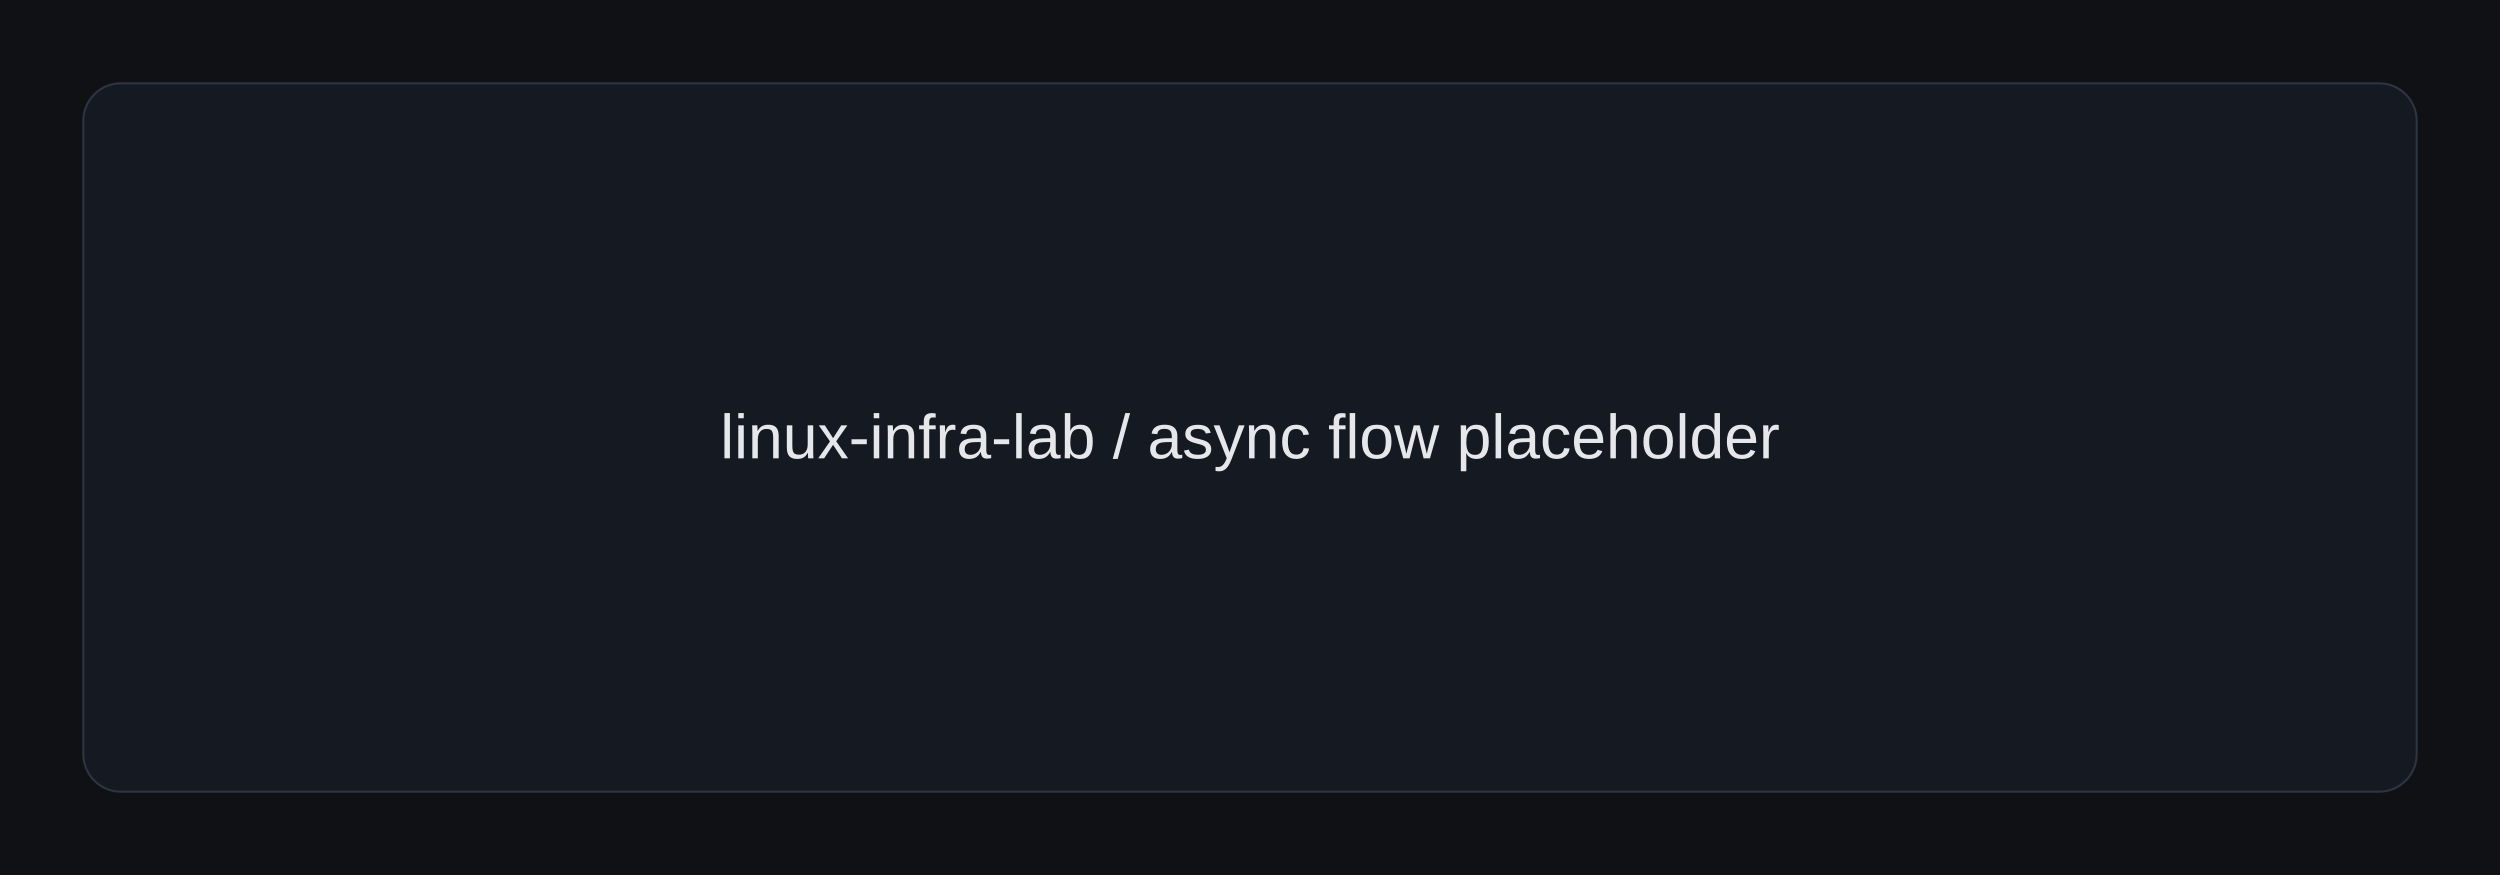
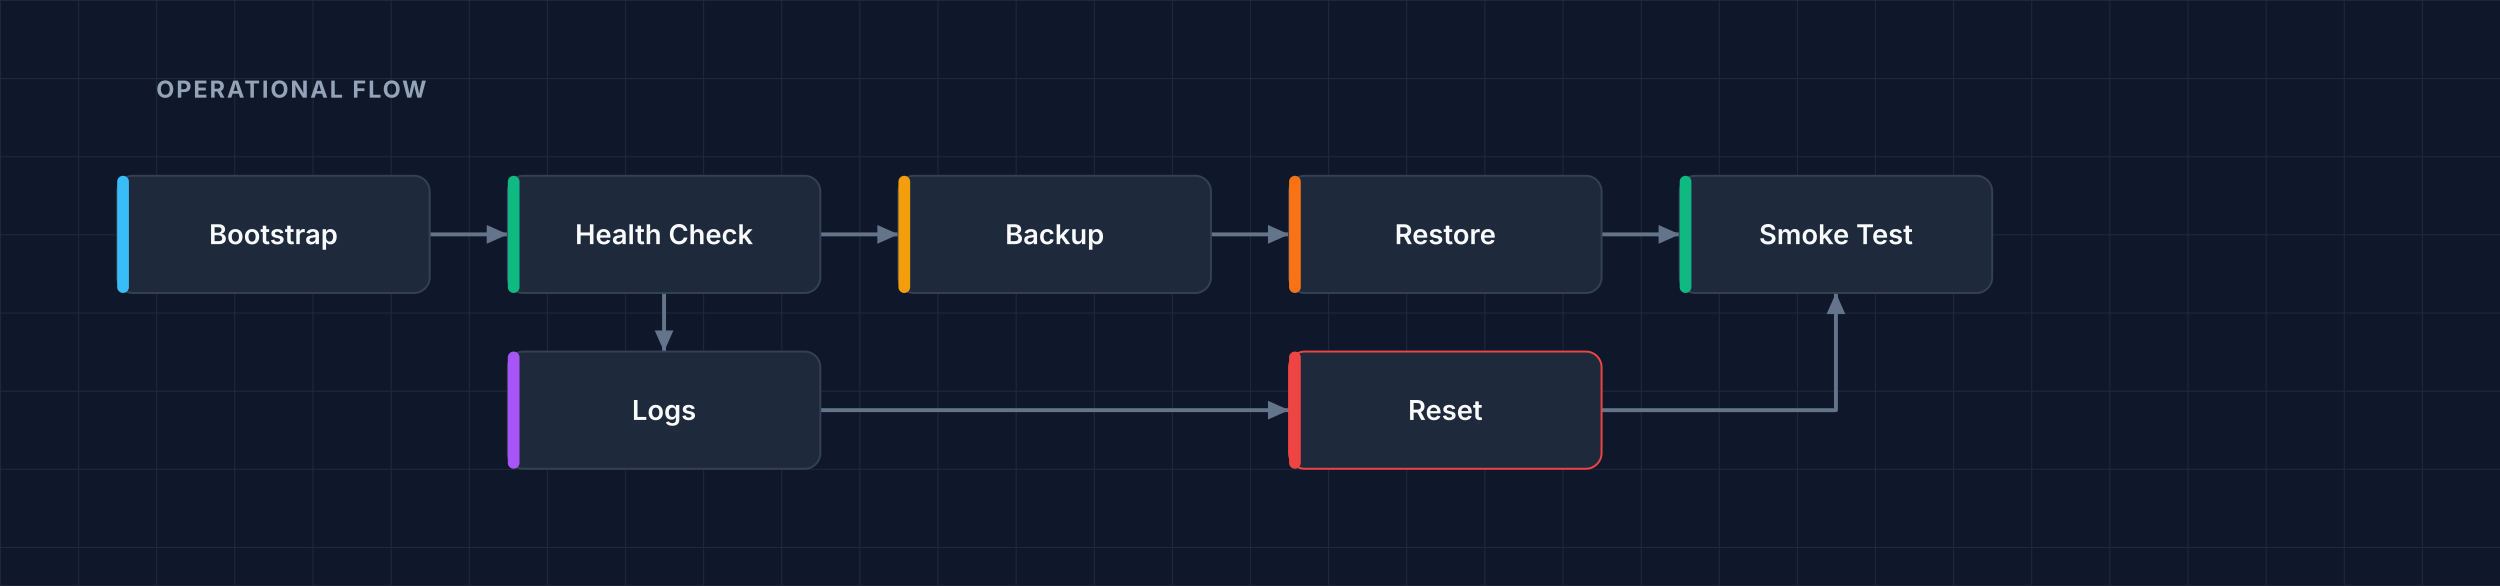
- <svg xmlns="http://www.w3.org/2000/svg" viewBox="0 0 1200 420" role="img" aria-labelledby="title desc">
-   <rect width="1200" height="420" fill="#0f1115" />
-   <rect x="40" y="40" width="1120" height="340" rx="18" fill="#151922" stroke="#2d3442" />
-   <text x="600" y="220" fill="#e5e7eb" font-size="30" text-anchor="middle" font-family="Segoe UI, Arial, sans-serif">linux-infra-lab / async flow placeholder</text>
+ <svg xmlns="http://www.w3.org/2000/svg" viewBox="0 0 1280 300" width="1280" height="300">
+   <defs>
+     <pattern id="af-grid" width="40" height="40" patternUnits="userSpaceOnUse">
+       <path d="M 40 0 L 0 0 0 40" fill="none" stroke="#1E293B" stroke-width="1" />
+     </pattern>
+     <marker id="arrow-af" viewBox="0 0 10 10" refX="9" refY="5" markerWidth="6" markerHeight="6" orient="auto">
+       <path d="M 0 1 L 9 5 L 0 9 z" fill="#64748B" />
+     </marker>
+   </defs>
+   <rect width="1280" height="300" fill="#0F172A" />
+   <rect width="1280" height="300" fill="url(#af-grid)" />
+   <text x="80" y="50" fill="#94A3B8" font-size="12" font-family="system-ui, -apple-system, sans-serif" font-weight="700" letter-spacing="1">OPERATIONAL FLOW</text>
+   <path d="M 220 120 L 260 120" stroke="#64748B" stroke-width="2" marker-end="url(#arrow-af)" />
+   <path d="M 420 120 L 460 120" stroke="#64748B" stroke-width="2" marker-end="url(#arrow-af)" />
+   <path d="M 620 120 L 660 120" stroke="#64748B" stroke-width="2" marker-end="url(#arrow-af)" />
+   <path d="M 820 120 L 860 120" stroke="#64748B" stroke-width="2" marker-end="url(#arrow-af)" />
+   <path d="M 340 150 L 340 180" stroke="#64748B" stroke-width="2" marker-end="url(#arrow-af)" />
+   <path d="M 420 210 L 660 210" stroke="#64748B" stroke-width="2" marker-end="url(#arrow-af)" />
+   <path d="M 820 210 L 940 210 L 940 150" fill="none" stroke="#64748B" stroke-width="2" marker-end="url(#arrow-af)" stroke-linejoin="round" />
+   <g transform="translate(60, 90)">
+     <rect width="160" height="60" fill="#1E293B" stroke="#334155" stroke-width="1" rx="8" />
+     <rect width="6" height="60" fill="#38BDF8" rx="3" />
+     <text x="80" y="35" fill="#F8FAFC" font-size="14" font-family="system-ui, -apple-system, sans-serif" font-weight="600" text-anchor="middle">Bootstrap</text>
+   </g>
+   <g transform="translate(260, 90)">
+     <rect width="160" height="60" fill="#1E293B" stroke="#334155" stroke-width="1" rx="8" />
+     <rect width="6" height="60" fill="#10B981" rx="3" />
+     <text x="80" y="35" fill="#F8FAFC" font-size="14" font-family="system-ui, -apple-system, sans-serif" font-weight="600" text-anchor="middle">Health Check</text>
+   </g>
+   <g transform="translate(460, 90)">
+     <rect width="160" height="60" fill="#1E293B" stroke="#334155" stroke-width="1" rx="8" />
+     <rect width="6" height="60" fill="#F59E0B" rx="3" />
+     <text x="80" y="35" fill="#F8FAFC" font-size="14" font-family="system-ui, -apple-system, sans-serif" font-weight="600" text-anchor="middle">Backup</text>
+   </g>
+   <g transform="translate(660, 90)">
+     <rect width="160" height="60" fill="#1E293B" stroke="#334155" stroke-width="1" rx="8" />
+     <rect width="6" height="60" fill="#F97316" rx="3" />
+     <text x="80" y="35" fill="#F8FAFC" font-size="14" font-family="system-ui, -apple-system, sans-serif" font-weight="600" text-anchor="middle">Restore</text>
+   </g>
+   <g transform="translate(860, 90)">
+     <rect width="160" height="60" fill="#1E293B" stroke="#334155" stroke-width="1" rx="8" />
+     <rect width="6" height="60" fill="#10B981" rx="3" />
+     <text x="80" y="35" fill="#F8FAFC" font-size="14" font-family="system-ui, -apple-system, sans-serif" font-weight="600" text-anchor="middle">Smoke Test</text>
+   </g>
+   <g transform="translate(260, 180)">
+     <rect width="160" height="60" fill="#1E293B" stroke="#334155" stroke-width="1" rx="8" />
+     <rect width="6" height="60" fill="#A855F7" rx="3" />
+     <text x="80" y="35" fill="#F8FAFC" font-size="14" font-family="system-ui, -apple-system, sans-serif" font-weight="600" text-anchor="middle">Logs</text>
+   </g>
+   <g transform="translate(660, 180)">
+     <rect width="160" height="60" fill="#1E293B" stroke="#EF4444" stroke-width="1" rx="8" />
+     <rect width="6" height="60" fill="#EF4444" rx="3" />
+     <text x="80" y="35" fill="#F8FAFC" font-size="14" font-family="system-ui, -apple-system, sans-serif" font-weight="600" text-anchor="middle">Reset</text>
+   </g>
</svg>
